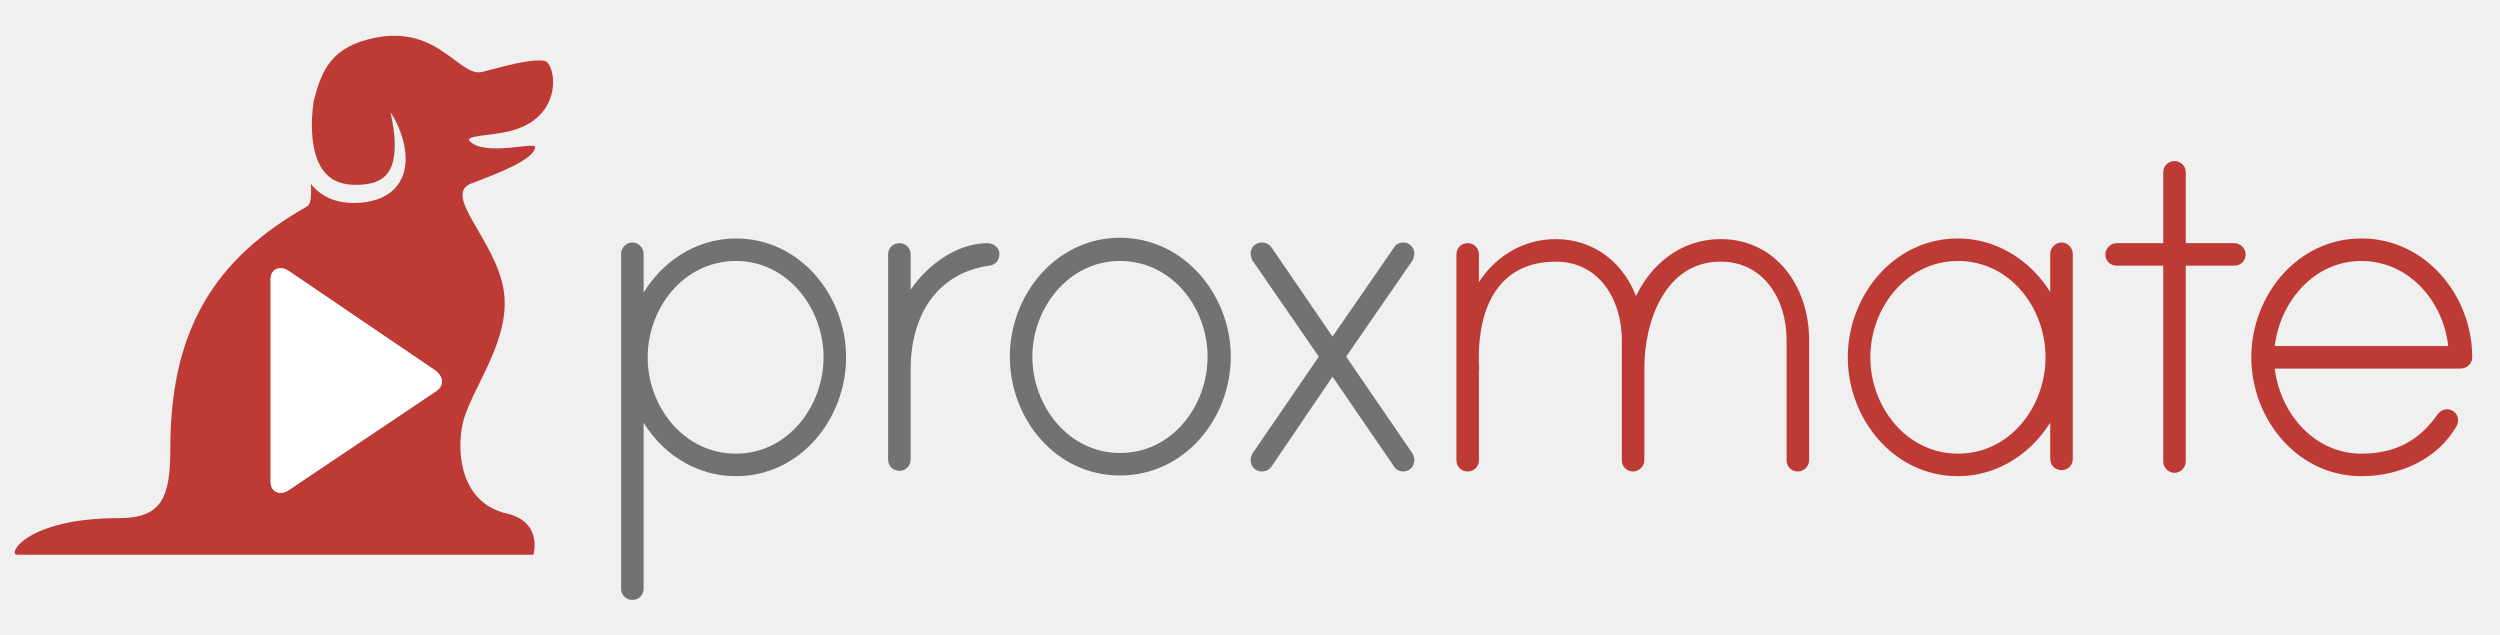
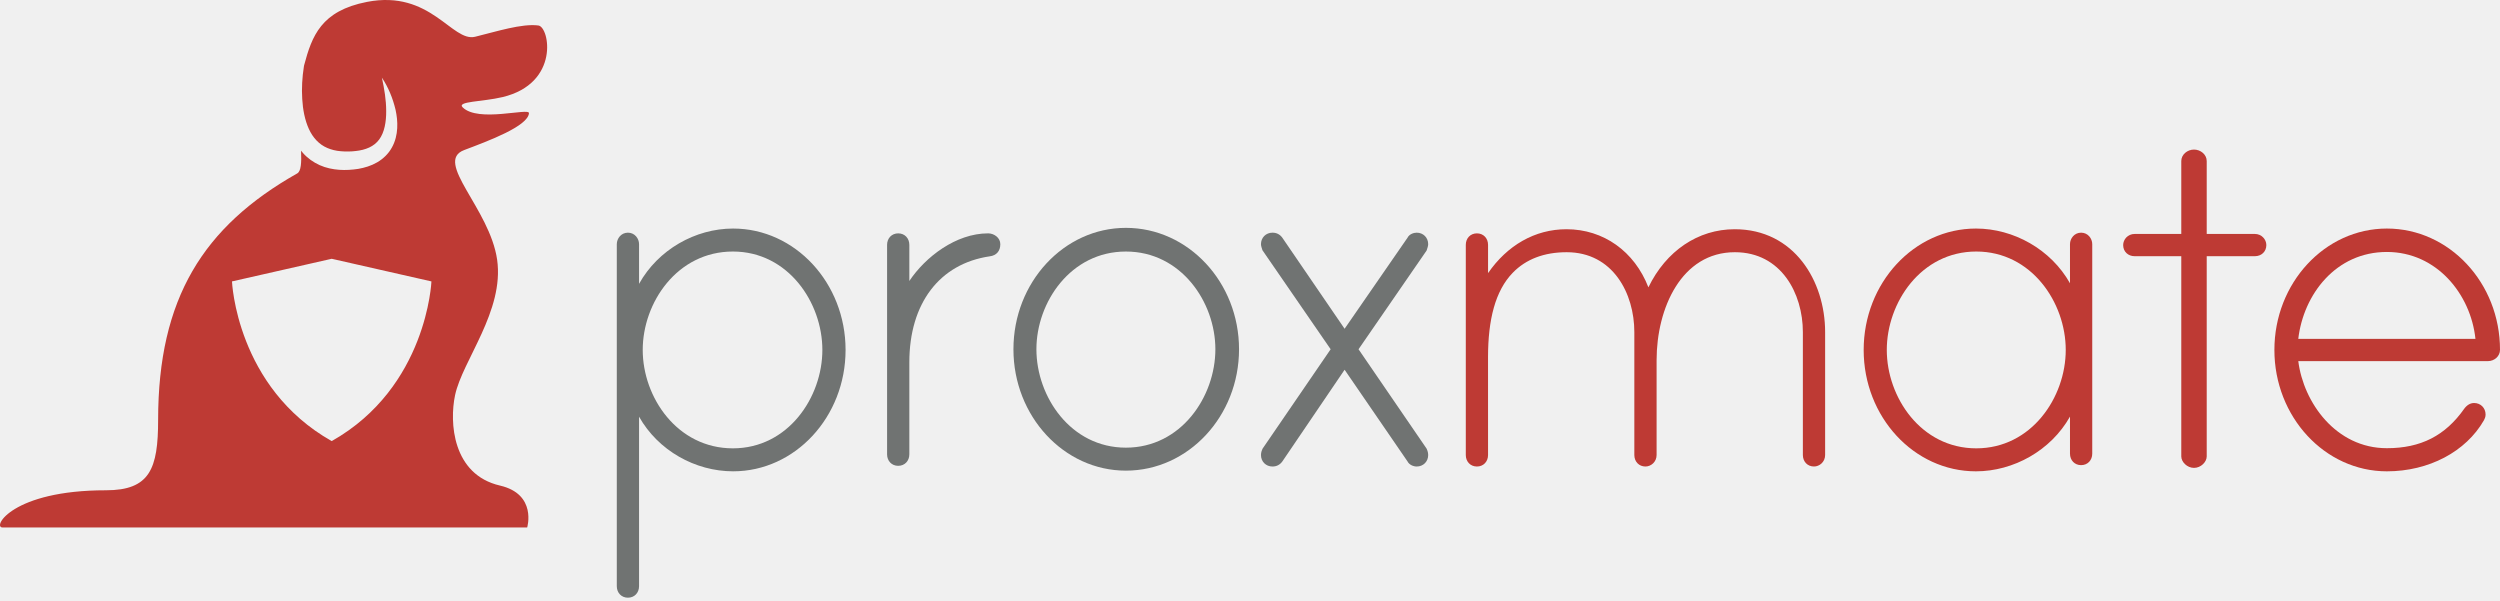
- <svg xmlns="http://www.w3.org/2000/svg" version="1.1" x="0px" y="0px" width="339px" height="86px" viewBox="0 -0.333 339 86" enable-background="new 0 -0.333 339 86" xml:space="preserve">
-   <defs>
- </defs>
-   <rect display="none" fill="#222222" width="339" height="86" />
-   <path fill="none" d="M64.877,61.882c0.01-0.005,0.018-0.017,0.028-0.023C64.895,61.865,64.886,61.876,64.877,61.882z" />
-   <path fill="#BE3A34" d="M69.035,17.471c7.671-1.828,6.289-9.355,4.787-9.555c-2.195-0.293-5.671,0.831-8.438,1.504  c-3.09,0.749-5.912-6.31-14.427-4.651c-6.119,1.192-7.343,4.549-8.388,8.469c-0.009,0.048-0.021,0.093-0.026,0.139  c-0.228,1.454-0.312,2.919-0.222,4.345c0.081,1.421,0.348,2.813,0.884,3.994c0.541,1.179,1.365,2.074,2.458,2.538  c0.543,0.234,1.149,0.386,1.794,0.437c0.635,0.054,1.354,0.054,1.999-0.027c1.314-0.139,2.446-0.599,3.132-1.538  c0.704-0.943,0.948-2.37,0.934-3.806c0.002-1.454-0.248-2.946-0.572-4.446c0.857,1.287,1.456,2.742,1.825,4.3  c0.17,0.782,0.264,1.6,0.218,2.45c-0.048,0.845-0.243,1.737-0.704,2.56c-0.444,0.827-1.166,1.524-1.968,1.987  c-0.807,0.471-1.676,0.724-2.521,0.874c-0.859,0.128-1.665,0.185-2.539,0.125c-0.866-0.065-1.766-0.243-2.609-0.622  c-0.841-0.377-1.629-0.934-2.238-1.628c-0.087-0.099-0.166-0.204-0.247-0.306c0.064,1.612,0.002,2.746-0.512,3.035  c-12.547,7.095-18.561,16.685-18.561,32.891c0,6.516-1.098,9.384-6.955,9.384c-12.548,0-15.198,4.962-13.804,4.962  c0,0,55.495,0,57.727,0c3.205,0,12.269,0,12.269,0s1.335-4.438-3.625-5.589c-6.366-1.476-6.762-8.453-5.995-12.066  c0.985-4.623,6.587-11.229,5.612-18.059c-0.975-6.832-8.485-13.089-4.398-14.636c3.267-1.232,8.504-3.18,8.645-4.92  c0.063-0.773-6.769,1.293-8.85-0.782C62.903,18.022,66.364,18.109,69.035,17.471z M59.179,52.68L39.147,66.125  c-1.136,0.776-2.445,0.288-2.445-1.089V37.499c0-1.38,1.309-1.868,2.445-1.09l19.801,13.443  C60.081,50.629,60.316,51.902,59.179,52.68z" />
-   <path fill="#FFFFFF" d="M58.948,49.852L39.147,36.409c-1.136-0.777-2.445-0.29-2.445,1.09v27.536c0,1.377,1.309,1.865,2.445,1.089  L59.179,52.68C60.316,51.902,60.081,50.629,58.948,49.852z" />
-   <path fill="#707372" stroke="#707372" stroke-width="0.5" stroke-miterlimit="10" d="M114.479,48.118  c0,8.209-6.112,15.87-14.683,15.87c-5.473,0-10.215-3.191-12.77-7.934v23.438c0,0.729-0.547,1.276-1.275,1.276  c-0.73,0-1.277-0.547-1.277-1.276V34.075c0-0.64,0.546-1.277,1.277-1.277c0.729,0,1.275,0.637,1.275,1.277v6.201  c2.555-4.742,7.297-8.024,12.77-8.024C108.367,32.251,114.479,39.911,114.479,48.118z M111.923,48.118  c0-6.838-5.014-13.313-12.127-13.313c-7.204,0-12.222,6.475-12.222,13.313c0,6.842,5.019,13.315,12.222,13.315  C106.91,61.434,111.923,54.96,111.923,48.118z" />
-   <path fill="#707372" stroke="#707372" stroke-width="0.5" stroke-miterlimit="10" d="M135.269,34.075  c0,0.821-0.455,1.276-1.185,1.368c-7.478,1.094-10.854,7.204-10.854,14.318v12.221c0,0.727-0.546,1.276-1.274,1.276  c-0.731,0-1.277-0.549-1.277-1.276V34.166c0-0.73,0.546-1.277,1.277-1.277c0.729,0,1.274,0.547,1.274,1.277v5.655  c2.098-3.557,6.292-6.932,10.671-6.932C134.539,32.889,135.269,33.344,135.269,34.075z" />
-   <path fill="#707372" stroke="#707372" stroke-width="0.5" stroke-miterlimit="10" d="M166.643,48.027  c0,8.3-6.203,15.868-14.773,15.868c-8.574,0-14.684-7.568-14.684-15.868c0-8.206,6.11-15.868,14.684-15.868  C160.439,32.159,166.643,39.821,166.643,48.027z M163.998,48.027c0-6.747-4.926-13.222-12.129-13.222  c-7.114,0-12.131,6.475-12.131,13.222c0,6.842,5.018,13.315,12.131,13.315C159.072,61.342,163.998,54.869,163.998,48.027z" />
-   <path fill="#707372" stroke="#707372" stroke-width="0.5" stroke-miterlimit="10" d="M191.535,34.075c0,0.182-0.09,0.456-0.18,0.729  l-9.121,13.222l9.121,13.315c0.09,0.182,0.18,0.456,0.18,0.729c0,0.729-0.545,1.278-1.275,1.278c-0.365,0-0.822-0.184-1.004-0.548  l-8.57-12.493l-8.484,12.493c-0.271,0.365-0.639,0.548-1.092,0.548c-0.73,0-1.277-0.548-1.277-1.278c0-0.273,0.09-0.547,0.182-0.729  l9.119-13.315l-9.119-13.222c-0.092-0.274-0.182-0.547-0.182-0.729c0-0.731,0.547-1.277,1.277-1.277c0.453,0,0.82,0.184,1.092,0.546  l8.484,12.405l8.57-12.405c0.182-0.362,0.639-0.546,1.004-0.546C190.99,32.798,191.535,33.344,191.535,34.075z" />
-   <path fill="#BE3A34" stroke="#BE3A34" stroke-width="0.5" stroke-miterlimit="10" d="M245.068,45.749v16.323  c0,0.729-0.637,1.278-1.275,1.278c-0.732,0-1.277-0.548-1.277-1.278V45.749c0-5.473-3.1-10.853-9.211-10.853  c-7.66,0-10.578,8.208-10.578,14.591v12.584c0,0.729-0.639,1.278-1.279,1.278c-0.729,0-1.277-0.548-1.277-1.278V45.749  c0-5.473-3.1-10.853-9.211-10.853c-7.748,0-10.941,6.108-10.668,14.228c0,0.182,0.09,0.546,0,0.638v12.311  c0,0.729-0.549,1.278-1.277,1.278c-0.727,0-1.275-0.548-1.275-1.278V34.166c0-0.73,0.549-1.277,1.275-1.277  c0.729,0,1.277,0.547,1.277,1.277v4.651c2.189-3.921,6.109-6.476,10.668-6.476c5.201,0,9.211,3.284,10.854,8.117  c2.098-4.742,6.201-8.117,11.492-8.117C240.783,32.341,245.068,38.817,245.068,45.749z" />
-   <path fill="#BE3A34" stroke="#BE3A34" stroke-width="0.5" stroke-miterlimit="10" d="M280.816,34.075v27.815  c0,0.729-0.549,1.275-1.277,1.275c-0.73,0-1.275-0.546-1.275-1.275v-5.836c-2.555,4.65-7.295,7.934-12.768,7.934  c-8.572,0-14.686-7.661-14.686-15.87c0-8.207,6.113-15.867,14.686-15.867c5.473,0,10.213,3.283,12.768,7.934v-6.11  c0-0.64,0.545-1.277,1.275-1.277C280.268,32.798,280.816,33.436,280.816,34.075z M277.625,48.118  c0-6.838-4.926-13.313-12.129-13.313c-7.113,0-12.131,6.475-12.131,13.313c0,6.842,5.018,13.315,12.131,13.315  C272.699,61.434,277.625,54.96,277.625,48.118z" />
-   <path fill="#BE3A34" stroke="#BE3A34" stroke-width="0.5" stroke-miterlimit="10" d="M302.977,32.889  c0.729,0,1.277,0.639,1.277,1.277c0,0.73-0.549,1.277-1.277,1.277h-6.84v26.811c0,0.639-0.549,1.278-1.277,1.278  c-0.727,0-1.275-0.64-1.275-1.278V35.443h-6.568c-0.73,0-1.275-0.547-1.275-1.277c0-0.638,0.545-1.277,1.275-1.277h6.568v-9.85  c0-0.73,0.549-1.276,1.275-1.276c0.729,0,1.277,0.546,1.277,1.276v9.85H302.977z" />
-   <path fill="#BE3A34" stroke="#BE3A34" stroke-width="0.5" stroke-miterlimit="10" d="M334.986,48.118  c0,0.729-0.635,1.277-1.367,1.277h-25.445c0.641,6.292,5.383,12.038,12.037,12.038c4.564,0,7.936-1.733,10.49-5.379  c0.273-0.366,0.637-0.638,1.094-0.638c0.729,0,1.277,0.546,1.277,1.275c0,0.273-0.092,0.456-0.184,0.638  c-2.553,4.468-7.658,6.658-12.678,6.658c-8.57,0-14.682-7.661-14.682-15.87c0-8.207,6.111-15.867,14.682-15.867  C328.785,32.251,334.986,39.911,334.986,48.118z M332.252,46.842c-0.547-6.292-5.383-12.037-12.041-12.037  c-6.654,0-11.396,5.746-12.037,12.037H332.252z" />
+ <svg xmlns="http://www.w3.org/2000/svg" version="1.1" id="Layer_1" x="0px" y="0px" width="786.201px" height="189px" viewBox="0 0 786.201 189" enable-background="new 0 0 786.201 189" xml:space="preserve">
+   <g id="Layer_1_1_">
+     <path fill="none" d="M148.219,94.528c0.024-0.012,0.042-0.039,0.067-0.056C148.26,94.489,148.24,94.516,148.219,94.528z" />
+     <g>
+       <path fill="none" d="M354.072,79.102c-17.381,0-28.141,15.951-28.141,30.731c0,14.883,10.76,30.944,28.141,30.944    s28.139-16.063,28.139-30.944C382.211,95.053,371.453,79.102,354.072,79.102z" />
+       <path fill="none" d="M202.124,110.048c0,14.884,10.841,30.946,28.355,30.946c17.381,0,28.139-16.063,28.139-30.946    s-10.758-30.947-28.139-30.947C212.965,79.102,202.124,95.164,202.124,110.048z" />
+       <path fill="#707372" d="M230.55,71.873c-11.864,0-23.58,6.61-29.58,17.392V76.783c0-1.745-1.338-3.614-3.5-3.614    c-2.162,0-3.5,1.869-3.5,3.614v107.568c0,2.062,1.44,3.613,3.5,3.613c2.06,0,3.5-1.554,3.5-3.613v-53.309    c6,10.648,17.653,17.178,29.58,17.178c19.501,0,35.366-17.125,35.366-38.174S250.051,71.873,230.55,71.873z M258.618,110.048    c0,14.884-10.758,30.946-28.139,30.946c-17.514,0-28.355-16.063-28.355-30.946s10.841-30.947,28.355-30.947    C247.86,79.102,258.618,95.164,258.618,110.048z" />
+       <path fill="#707372" d="M310.752,73.386c-10.162,0-19.782,7.467-24.782,14.976V77c0-2.06-1.44-3.613-3.5-3.613    c-2.06,0-3.5,1.554-3.5,3.613v65.88c0,2.062,1.44,3.614,3.5,3.614c2.06,0,3.5-1.555,3.5-3.614v-28.942    c0-18.563,9.52-31.021,25.287-33.328c2.113-0.264,3.324-1.658,3.324-3.825C314.581,74.751,312.602,73.386,310.752,73.386z" />
+       <path fill="#707372" d="M354.072,71.657c-19.501,0-35.366,17.125-35.366,38.176c0,21.049,15.865,38.174,35.366,38.174    c19.62,0,35.582-17.125,35.582-38.174C389.654,88.782,373.692,71.657,354.072,71.657z M354.072,140.779    c-17.381,0-28.141-16.063-28.141-30.946c0-14.778,10.76-30.73,28.141-30.73s28.139,15.952,28.139,30.73    C382.211,124.716,371.453,140.779,354.072,140.779z" />
+       <path fill="#707372" d="M427.231,109.833l21.369-30.987l0.074-0.148c0.237-0.713,0.462-1.386,0.462-1.914    c0-2.061-1.554-3.614-3.612-3.614c-1.009,0-2.347,0.508-2.861,1.551l-19.815,28.669l-19.619-28.688    c-0.764-1.016-1.795-1.531-3.063-1.531c-2.063,0-3.614,1.554-3.614,3.614c0,0.525,0.226,1.195,0.463,1.914l21.445,31.136    l-21.413,31.271c-0.146,0.299-0.495,1.088-0.495,1.992c0,2.061,1.556,3.613,3.614,3.613c1.271,0,2.302-0.518,3.08-1.556    l19.604-28.878l19.773,28.811c0.558,1.114,1.896,1.623,2.903,1.623c2.061,0,3.612-1.555,3.612-3.613    c0-0.906-0.346-1.695-0.533-2.063L427.231,109.833z" />
+       <path fill="none" d="M778.481,106.57c-1.471-14-12.153-27.333-27.863-27.333c-16.034,0-26.221,13.333-27.854,27.333H778.481z" />
+       <path fill="none" d="M621.497,79.102c-17.381,0-28.139,16.063-28.139,30.946c0,14.884,10.758,30.946,28.139,30.946    s28.139-16.063,28.139-30.946S638.878,79.102,621.497,79.102z" />
+       <path fill="#BE3A34" d="M467.955,112.404c0-11.918,2.284-20.945,7.755-26.604c4.16-4.303,9.908-6.483,16.979-6.483    c14.584,0,21.278,13.019,21.278,25.113v38.666c0,2.061,1.439,3.613,3.5,3.613c1.746,0,3.5-1.453,3.5-3.613v-29.81    c0-16.361,7.812-33.971,24.62-33.971c14.584,0,21.38,13.019,21.38,25.115v38.663c0,2.062,1.439,3.613,3.5,3.613    c1.746,0,3.5-1.451,3.5-3.613v-38.661c0-16.073-9.755-32.344-28.435-32.344c-11.527,0-21.574,6.8-27.143,18.271    c-4.384-11.309-14.126-18.271-25.757-18.271c-9.994,0-18.668,5.119-24.668,13.802V77c0-2.06-1.438-3.613-3.5-3.613    c-2.061,0-3.5,1.554-3.5,3.613v66.098c0,2.061,1.439,3.612,3.5,3.612c2.063,0,3.5-1.554,3.5-3.612L467.955,112.404z" />
+       <path fill="#BE3A34" d="M654.47,73.169c-2.162,0-3.5,1.869-3.5,3.614v12.299c-6-10.668-17.739-17.209-29.562-17.209    c-19.501,0-35.321,17.125-35.321,38.175s15.798,38.175,35.299,38.175c11.821,0,23.584-6.541,29.584-17.209v11.65    c0,2.063,1.439,3.613,3.5,3.613c2.063,0,3.5-1.555,3.5-3.613V76.783C657.97,75.038,656.632,73.169,654.47,73.169z     M649.636,110.048c0,14.884-10.758,30.946-28.139,30.946s-28.139-16.063-28.139-30.946s10.758-30.947,28.139-30.947    S649.636,95.164,649.636,110.048z" />
+       <path fill="#BE3A34" d="M709.105,73.571H693.97V50.647c0-2.06-1.938-3.613-4-3.613c-2.061,0-4,1.554-4,3.613v22.925h-14.665    c-2.162,0-3.612,1.754-3.612,3.5c0,2.061,1.554,3.5,3.612,3.5h14.665v62.958c0,1.744,1.838,3.611,4,3.611s4-1.867,4-3.611V80.571    h15.136c2.062,0,3.613-1.439,3.613-3.5C712.719,75.325,711.267,73.571,709.105,73.571z" />
+       <path fill="#BE3A34" d="M750.618,71.873c-19.501,0-35.366,17.125-35.366,38.175s15.865,38.175,35.366,38.175    c13.173,0,24.874-6.156,30.555-16.101c0.23-0.463,0.492-0.986,0.492-1.771c0-2.061-1.554-3.613-3.614-3.613    c-1.146,0-2.207,0.604-3.075,1.765c-5.965,8.521-13.705,12.446-24.355,12.446c-16.034,0-26.222-14.379-27.854-27.379h59.606    c2.111,0,3.83-1.575,3.83-3.567C786.201,88.953,770.238,71.873,750.618,71.873z M750.618,79.238    c15.71,0,26.395,13.333,27.862,27.333h-55.718C724.396,92.571,734.584,79.238,750.618,79.238z" />
+     </g>
+     <g>
+       <path fill="#BE3A34" d="M158.02,30.538c18.083-4.308,14.825-22.052,11.283-22.523c-5.174-0.691-13.368,1.958-19.891,3.545    c-7.285,1.766-13.935-14.874-34.009-10.963C100.979,3.408,98.092,11.32,95.63,20.56c-0.022,0.114-0.051,0.218-0.061,0.328    c-0.537,3.428-0.734,6.881-0.524,10.243c0.191,3.352,0.82,6.63,2.084,9.415c1.274,2.781,3.218,4.89,5.793,5.983    c1.281,0.552,2.708,0.909,4.23,1.028c1.497,0.129,3.192,0.129,4.711-0.064c3.097-0.326,5.767-1.408,7.384-3.623    c1.66-2.224,2.235-5.589,2.201-8.973c0.004-3.427-0.583-6.943-1.348-10.479c2.021,3.034,3.433,6.464,4.302,10.136    c0.4,1.844,0.623,3.771,0.514,5.776c-0.114,1.991-0.573,4.095-1.66,6.035c-1.047,1.948-2.748,3.592-4.64,4.683    c-1.903,1.109-3.952,1.708-5.943,2.058c-2.025,0.305-3.924,0.438-5.984,0.295c-2.042-0.151-4.162-0.57-6.15-1.464    c-1.983-0.889-3.84-2.201-5.275-3.838c-0.205-0.232-0.392-0.48-0.583-0.72c0.152,3.798,0.006,6.471-1.207,7.154    C63.9,71.257,49.726,93.863,49.726,132.064c0,15.358-2.589,22.119-16.395,22.119c-29.58,0-35.827,11.696-32.541,11.696    c0,0,130.817,0,136.077,0c7.554,0,28.922,0,28.922,0s3.146-10.463-8.545-13.175c-15.007-3.479-15.939-19.924-14.132-28.443    c2.323-10.896,15.527-26.469,13.229-42.571c-2.299-16.104-20.002-30.852-10.369-34.498c7.701-2.905,20.047-7.498,20.379-11.598    c0.147-1.823-15.956,3.048-20.861-1.844C143.564,31.837,151.724,32.042,158.02,30.538z M104.316,138.715    C74.303,121.784,72.956,88.5,72.956,88.5l31.361-7.119l31.361,7.119C135.677,88.5,134.33,121.784,104.316,138.715z" />
+     </g>
+   </g>
+   <g id="Layer_2">
+ </g>
</svg>
